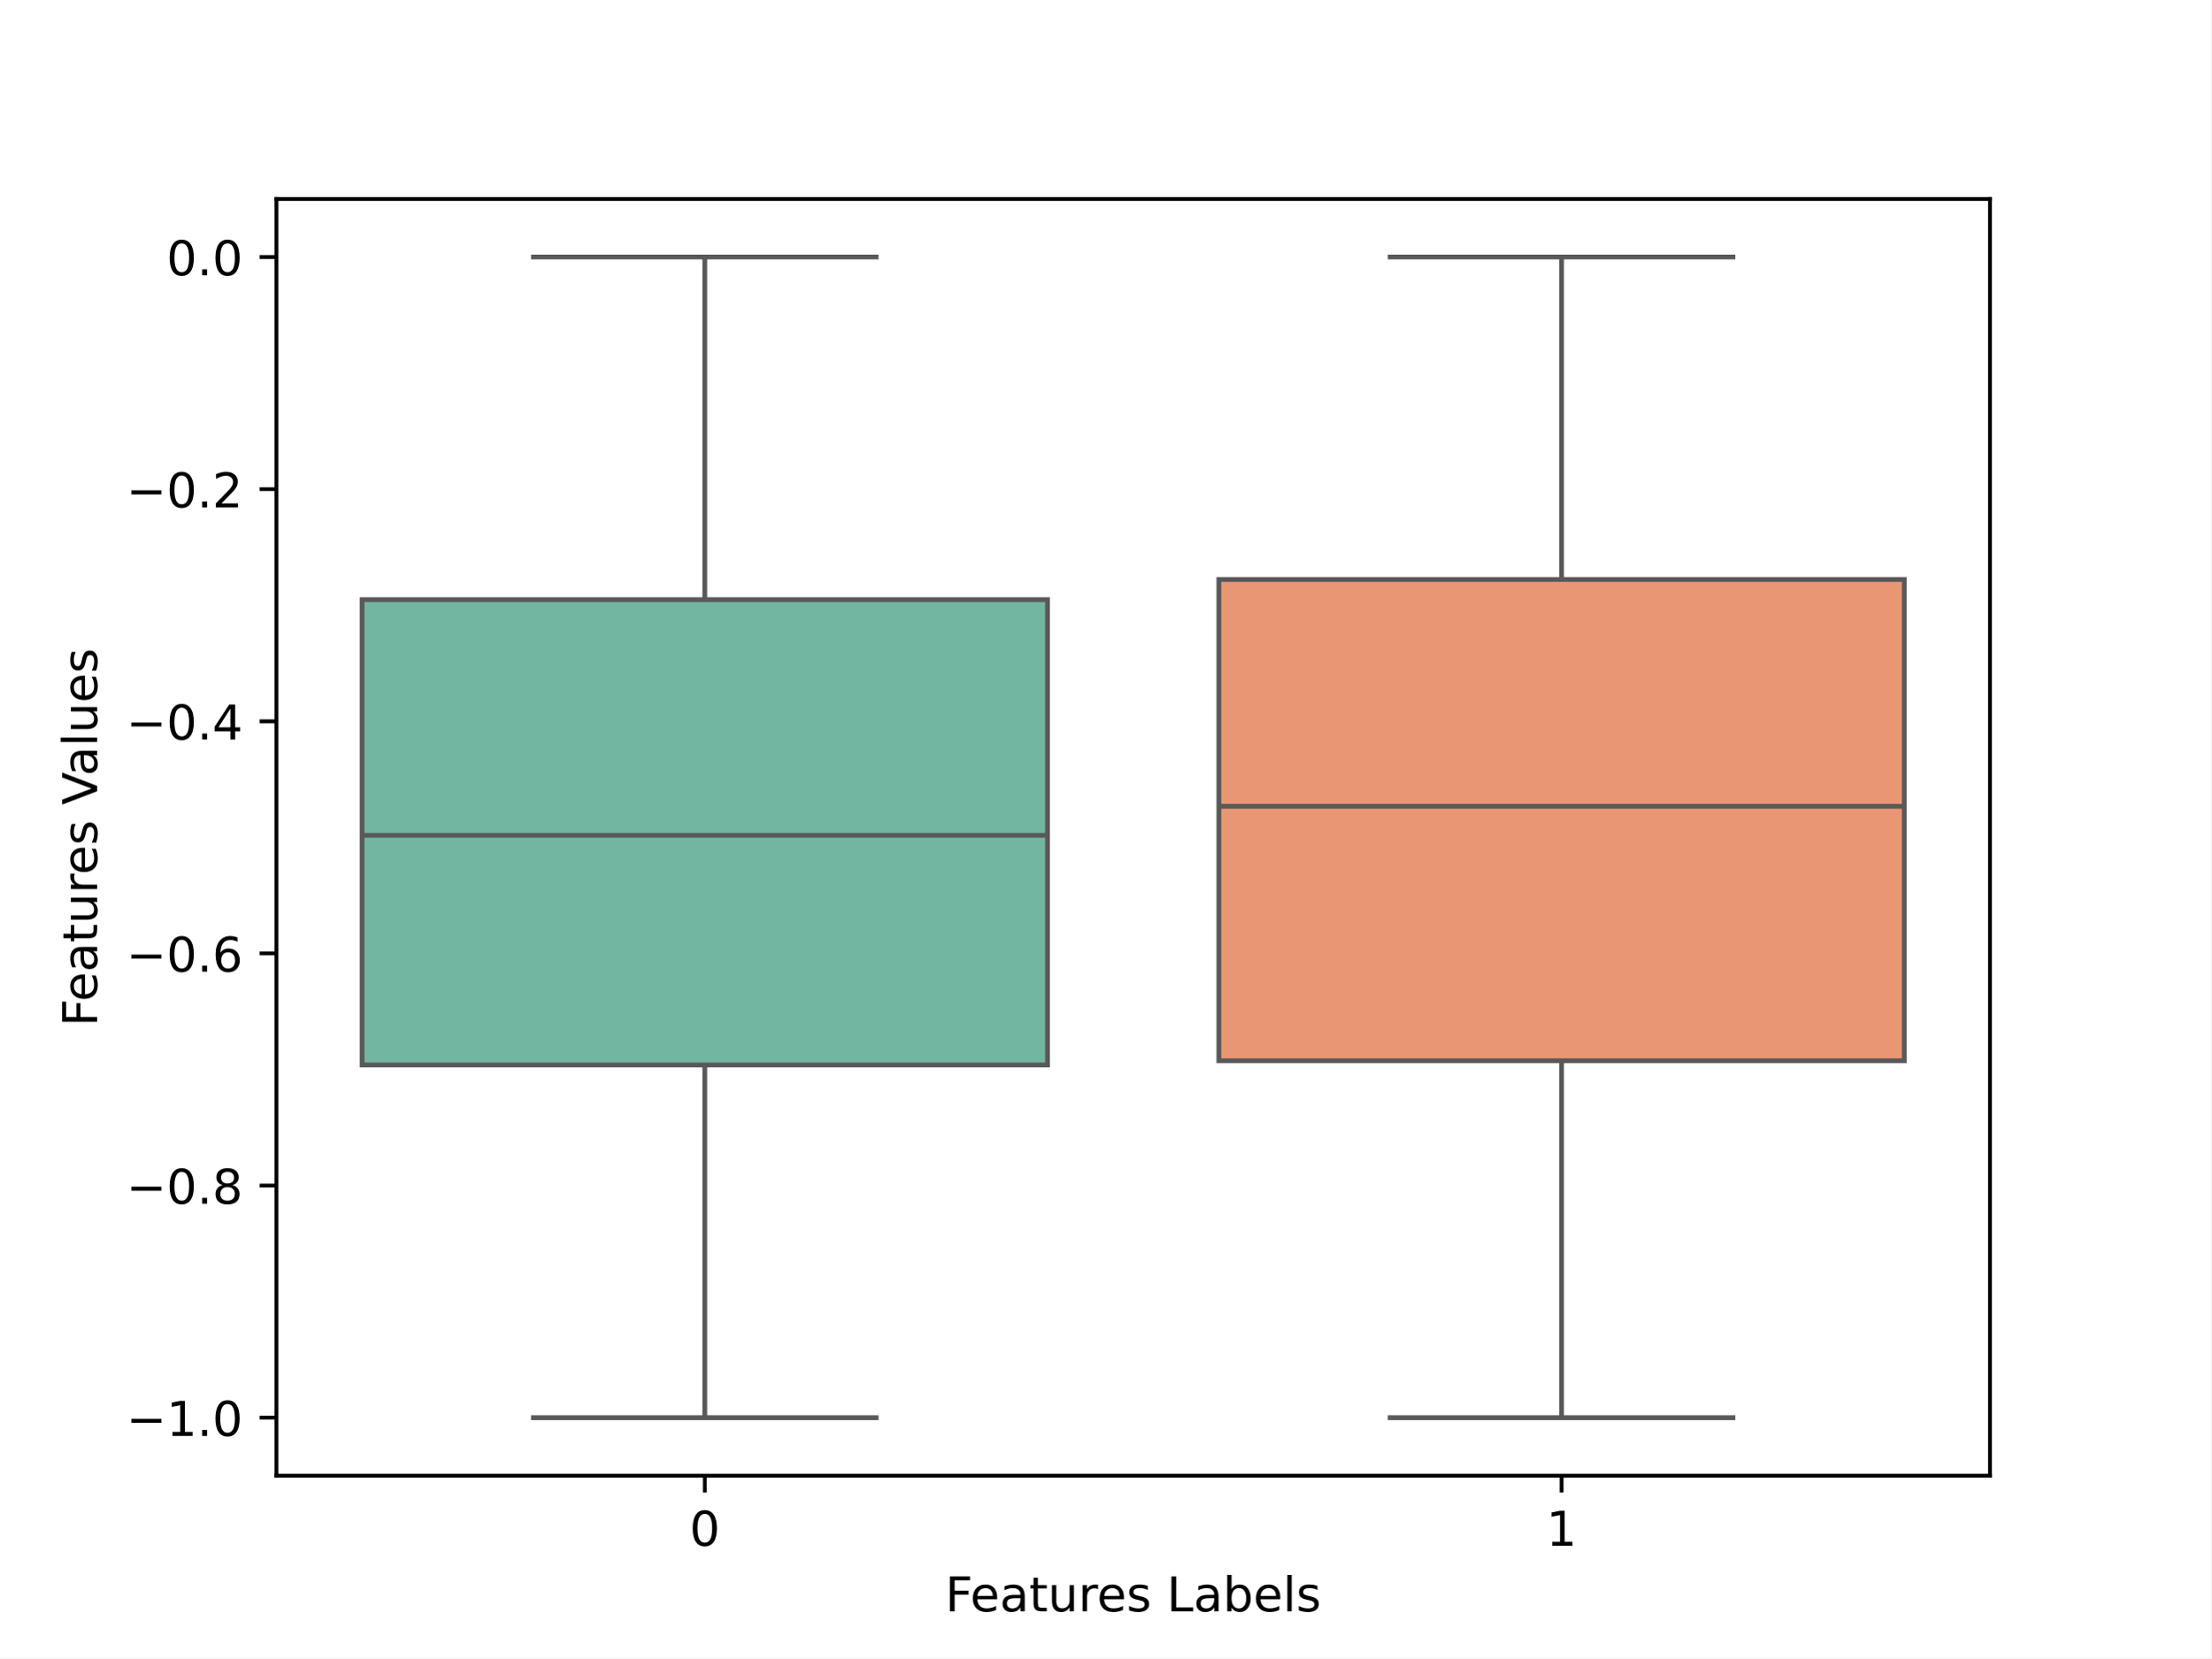
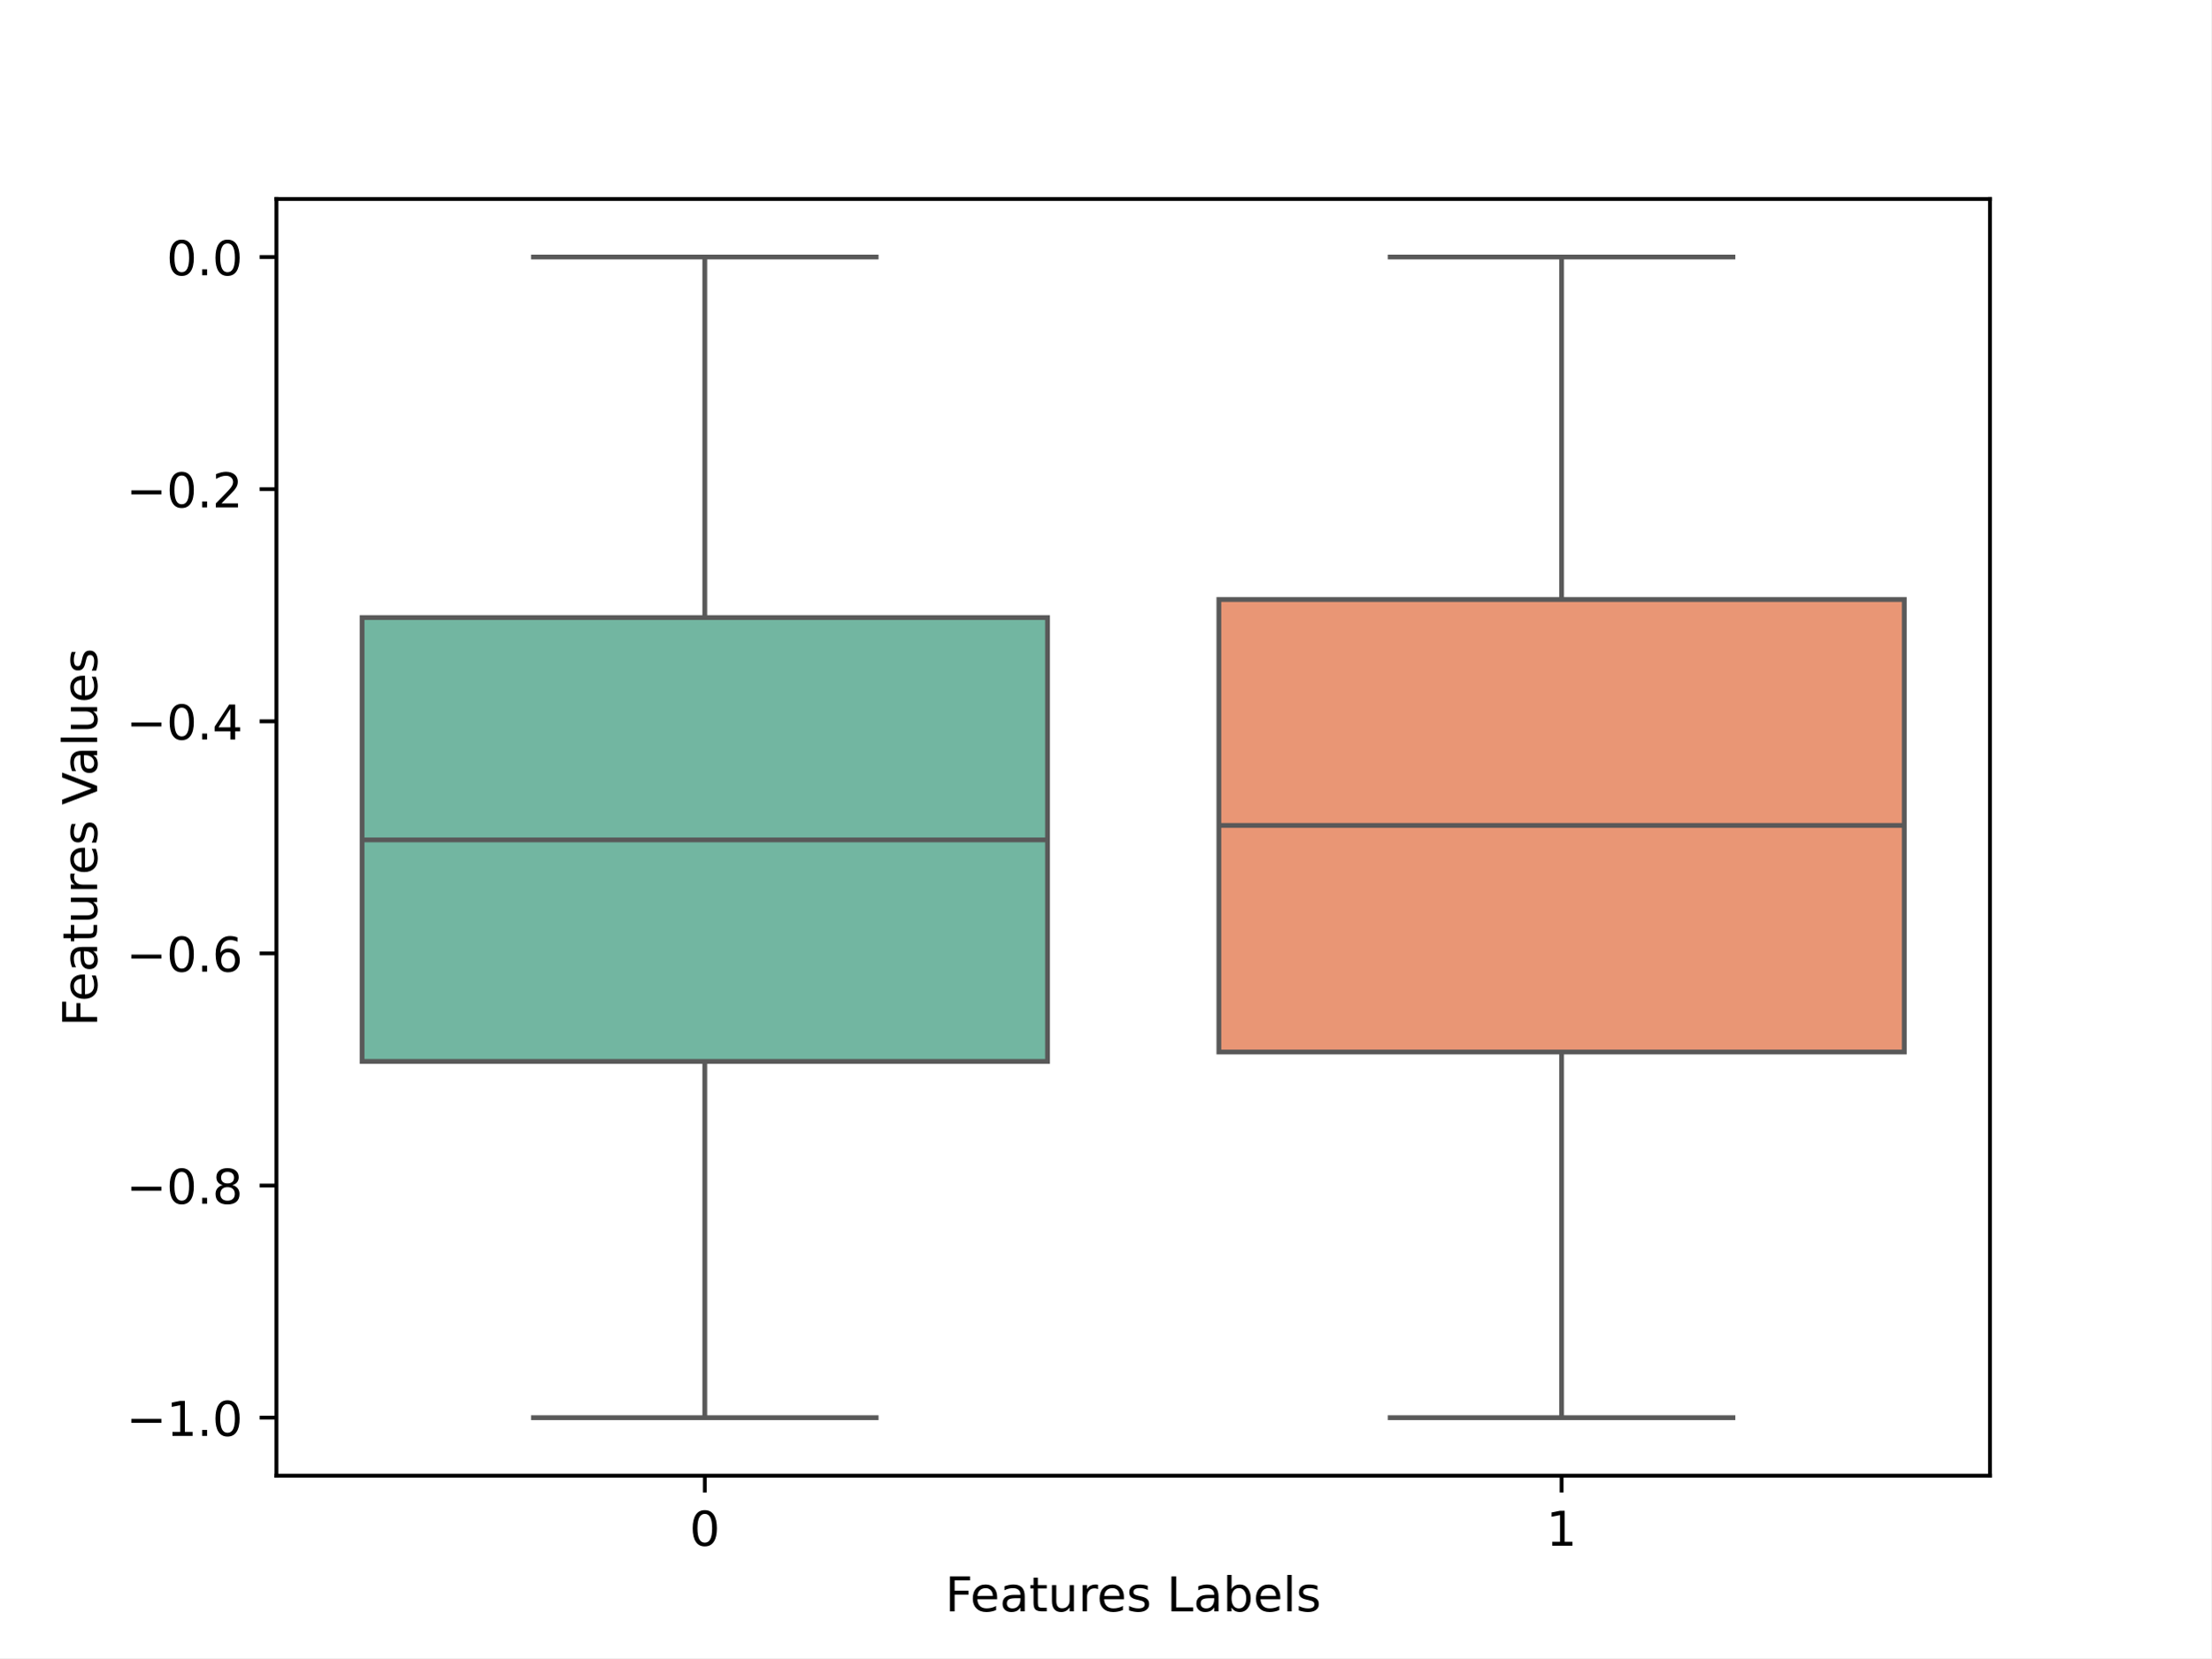
<svg xmlns="http://www.w3.org/2000/svg" xmlns:xlink="http://www.w3.org/1999/xlink" width="460.8pt" height="345.6pt" viewBox="0 0 460.8 345.6" version="1.1">
  <defs>
    <style type="text/css">*{stroke-linejoin: round; stroke-linecap: butt}</style>
  </defs>
  <g id="figure_1">
    <g id="patch_1">
      <path d="M 0 345.6  L 460.8 345.6  L 460.8 0  L 0 0  z " style="fill: #ffffff" />
    </g>
    <g id="axes_1">
      <g id="patch_2">
        <path d="M 57.6 307.584  L 414.72 307.584  L 414.72 41.472  L 57.6 41.472  z " style="fill: #ffffff" />
      </g>
      <g id="matplotlib.axis_1">
        <g id="xtick_1">
          <g id="line2d_1">
            <defs>
-               <path id="m91b2f5b1fd" d="M 0 0  L 0 3.5  " style="stroke: #000000; stroke-width: 0.8" />
-             </defs>
-             <g>
-               <use xlink:href="#m91b2f5b1fd" x="146.88" y="307.584" style="stroke: #000000; stroke-width: 0.8" />
+               <path id="m2daed5b6b6" d="M 0 0  L 0 3.5  " style="stroke: #000000; stroke-width: 0.8" />
+             </defs>
+             <g>
+               <use xlink:href="#m2daed5b6b6" x="146.88" y="307.584" style="stroke: #000000; stroke-width: 0.8" />
            </g>
          </g>
          <g id="text_1">
            <g transform="translate(143.6987 322.1824) scale(0.1 -0.1)">
              <defs>
                <path id="DejaVuSans-30" d="M 2034 4250  Q 1547 4250 1301 3770  Q 1056 3291 1056 2328  Q 1056 1369 1301 889  Q 1547 409 2034 409  Q 2525 409 2770 889  Q 3016 1369 3016 2328  Q 3016 3291 2770 3770  Q 2525 4250 2034 4250  z M 2034 4750  Q 2819 4750 3233 4129  Q 3647 3509 3647 2328  Q 3647 1150 3233 529  Q 2819 -91 2034 -91  Q 1250 -91 836 529  Q 422 1150 422 2328  Q 422 3509 836 4129  Q 1250 4750 2034 4750  z " transform="scale(0.015625)" />
              </defs>
              <use xlink:href="#DejaVuSans-30" />
            </g>
          </g>
        </g>
        <g id="xtick_2">
          <g id="line2d_2">
            <g>
-               <use xlink:href="#m91b2f5b1fd" x="325.44" y="307.584" style="stroke: #000000; stroke-width: 0.8" />
+               <use xlink:href="#m2daed5b6b6" x="325.44" y="307.584" style="stroke: #000000; stroke-width: 0.8" />
            </g>
          </g>
          <g id="text_2">
            <g transform="translate(322.2588 322.1824) scale(0.1 -0.1)">
              <defs>
                <path id="DejaVuSans-31" d="M 794 531  L 1825 531  L 1825 4091  L 703 3866  L 703 4441  L 1819 4666  L 2450 4666  L 2450 531  L 3481 531  L 3481 0  L 794 0  L 794 531  z " transform="scale(0.015625)" />
              </defs>
              <use xlink:href="#DejaVuSans-31" />
            </g>
          </g>
        </g>
        <g id="text_3">
          <g transform="translate(196.9819 335.8606) scale(0.1 -0.1)">
            <defs>
              <path id="DejaVuSans-46" d="M 628 4666  L 3309 4666  L 3309 4134  L 1259 4134  L 1259 2759  L 3109 2759  L 3109 2228  L 1259 2228  L 1259 0  L 628 0  L 628 4666  z " transform="scale(0.015625)" />
              <path id="DejaVuSans-65" d="M 3597 1894  L 3597 1613  L 953 1613  Q 991 1019 1311 708  Q 1631 397 2203 397  Q 2534 397 2845 478  Q 3156 559 3463 722  L 3463 178  Q 3153 47 2828 -22  Q 2503 -91 2169 -91  Q 1331 -91 842 396  Q 353 884 353 1716  Q 353 2575 817 3079  Q 1281 3584 2069 3584  Q 2775 3584 3186 3129  Q 3597 2675 3597 1894  z M 3022 2063  Q 3016 2534 2758 2815  Q 2500 3097 2075 3097  Q 1594 3097 1305 2825  Q 1016 2553 972 2059  L 3022 2063  z " transform="scale(0.015625)" />
              <path id="DejaVuSans-61" d="M 2194 1759  Q 1497 1759 1228 1600  Q 959 1441 959 1056  Q 959 750 1161 570  Q 1363 391 1709 391  Q 2188 391 2477 730  Q 2766 1069 2766 1631  L 2766 1759  L 2194 1759  z M 3341 1997  L 3341 0  L 2766 0  L 2766 531  Q 2569 213 2275 61  Q 1981 -91 1556 -91  Q 1019 -91 701 211  Q 384 513 384 1019  Q 384 1609 779 1909  Q 1175 2209 1959 2209  L 2766 2209  L 2766 2266  Q 2766 2663 2505 2880  Q 2244 3097 1772 3097  Q 1472 3097 1187 3025  Q 903 2953 641 2809  L 641 3341  Q 956 3463 1253 3523  Q 1550 3584 1831 3584  Q 2591 3584 2966 3190  Q 3341 2797 3341 1997  z " transform="scale(0.015625)" />
              <path id="DejaVuSans-74" d="M 1172 4494  L 1172 3500  L 2356 3500  L 2356 3053  L 1172 3053  L 1172 1153  Q 1172 725 1289 603  Q 1406 481 1766 481  L 2356 481  L 2356 0  L 1766 0  Q 1100 0 847 248  Q 594 497 594 1153  L 594 3053  L 172 3053  L 172 3500  L 594 3500  L 594 4494  L 1172 4494  z " transform="scale(0.015625)" />
              <path id="DejaVuSans-75" d="M 544 1381  L 544 3500  L 1119 3500  L 1119 1403  Q 1119 906 1312 657  Q 1506 409 1894 409  Q 2359 409 2629 706  Q 2900 1003 2900 1516  L 2900 3500  L 3475 3500  L 3475 0  L 2900 0  L 2900 538  Q 2691 219 2414 64  Q 2138 -91 1772 -91  Q 1169 -91 856 284  Q 544 659 544 1381  z M 1991 3584  L 1991 3584  z " transform="scale(0.015625)" />
              <path id="DejaVuSans-72" d="M 2631 2963  Q 2534 3019 2420 3045  Q 2306 3072 2169 3072  Q 1681 3072 1420 2755  Q 1159 2438 1159 1844  L 1159 0  L 581 0  L 581 3500  L 1159 3500  L 1159 2956  Q 1341 3275 1631 3429  Q 1922 3584 2338 3584  Q 2397 3584 2469 3576  Q 2541 3569 2628 3553  L 2631 2963  z " transform="scale(0.015625)" />
              <path id="DejaVuSans-73" d="M 2834 3397  L 2834 2853  Q 2591 2978 2328 3040  Q 2066 3103 1784 3103  Q 1356 3103 1142 2972  Q 928 2841 928 2578  Q 928 2378 1081 2264  Q 1234 2150 1697 2047  L 1894 2003  Q 2506 1872 2764 1633  Q 3022 1394 3022 966  Q 3022 478 2636 193  Q 2250 -91 1575 -91  Q 1294 -91 989 -36  Q 684 19 347 128  L 347 722  Q 666 556 975 473  Q 1284 391 1588 391  Q 1994 391 2212 530  Q 2431 669 2431 922  Q 2431 1156 2273 1281  Q 2116 1406 1581 1522  L 1381 1569  Q 847 1681 609 1914  Q 372 2147 372 2553  Q 372 3047 722 3315  Q 1072 3584 1716 3584  Q 2034 3584 2315 3537  Q 2597 3491 2834 3397  z " transform="scale(0.015625)" />
              <path id="DejaVuSans-20" transform="scale(0.015625)" />
              <path id="DejaVuSans-4c" d="M 628 4666  L 1259 4666  L 1259 531  L 3531 531  L 3531 0  L 628 0  L 628 4666  z " transform="scale(0.015625)" />
              <path id="DejaVuSans-62" d="M 3116 1747  Q 3116 2381 2855 2742  Q 2594 3103 2138 3103  Q 1681 3103 1420 2742  Q 1159 2381 1159 1747  Q 1159 1113 1420 752  Q 1681 391 2138 391  Q 2594 391 2855 752  Q 3116 1113 3116 1747  z M 1159 2969  Q 1341 3281 1617 3432  Q 1894 3584 2278 3584  Q 2916 3584 3314 3078  Q 3713 2572 3713 1747  Q 3713 922 3314 415  Q 2916 -91 2278 -91  Q 1894 -91 1617 61  Q 1341 213 1159 525  L 1159 0  L 581 0  L 581 4863  L 1159 4863  L 1159 2969  z " transform="scale(0.015625)" />
              <path id="DejaVuSans-6c" d="M 603 4863  L 1178 4863  L 1178 0  L 603 0  L 603 4863  z " transform="scale(0.015625)" />
            </defs>
            <use xlink:href="#DejaVuSans-46" />
            <use xlink:href="#DejaVuSans-65" x="52.02" />
            <use xlink:href="#DejaVuSans-61" x="113.543" />
            <use xlink:href="#DejaVuSans-74" x="174.822" />
            <use xlink:href="#DejaVuSans-75" x="214.031" />
            <use xlink:href="#DejaVuSans-72" x="277.41" />
            <use xlink:href="#DejaVuSans-65" x="316.273" />
            <use xlink:href="#DejaVuSans-73" x="377.797" />
            <use xlink:href="#DejaVuSans-20" x="429.896" />
            <use xlink:href="#DejaVuSans-4c" x="461.684" />
            <use xlink:href="#DejaVuSans-61" x="517.396" />
            <use xlink:href="#DejaVuSans-62" x="578.676" />
            <use xlink:href="#DejaVuSans-65" x="642.152" />
            <use xlink:href="#DejaVuSans-6c" x="703.676" />
            <use xlink:href="#DejaVuSans-73" x="731.459" />
          </g>
        </g>
      </g>
      <g id="matplotlib.axis_2">
        <g id="ytick_1">
          <g id="line2d_3">
            <defs>
-               <path id="mfc4432d1a1" d="M 0 0  L -3.5 0  " style="stroke: #000000; stroke-width: 0.8" />
-             </defs>
-             <g>
-               <use xlink:href="#mfc4432d1a1" x="57.6" y="295.488" style="stroke: #000000; stroke-width: 0.8" />
+               <path id="mf344629567" d="M 0 0  L -3.5 0  " style="stroke: #000000; stroke-width: 0.8" />
+             </defs>
+             <g>
+               <use xlink:href="#mf344629567" x="57.6" y="295.488" style="stroke: #000000; stroke-width: 0.8" />
            </g>
          </g>
          <g id="text_4">
            <g transform="translate(26.31719 299.2872) scale(0.1 -0.1)">
              <defs>
                <path id="DejaVuSans-2212" d="M 678 2272  L 4684 2272  L 4684 1741  L 678 1741  L 678 2272  z " transform="scale(0.015625)" />
                <path id="DejaVuSans-2e" d="M 684 794  L 1344 794  L 1344 0  L 684 0  L 684 794  z " transform="scale(0.015625)" />
              </defs>
              <use xlink:href="#DejaVuSans-2212" />
              <use xlink:href="#DejaVuSans-31" x="83.789" />
              <use xlink:href="#DejaVuSans-2e" x="147.412" />
              <use xlink:href="#DejaVuSans-30" x="179.199" />
            </g>
          </g>
        </g>
        <g id="ytick_2">
          <g id="line2d_4">
            <g>
-               <use xlink:href="#mfc4432d1a1" x="57.6" y="247.104" style="stroke: #000000; stroke-width: 0.8" />
+               <use xlink:href="#mf344629567" x="57.6" y="247.104" style="stroke: #000000; stroke-width: 0.8" />
            </g>
          </g>
          <g id="text_5">
            <g transform="translate(26.31719 250.9032) scale(0.1 -0.1)">
              <defs>
                <path id="DejaVuSans-38" d="M 2034 2216  Q 1584 2216 1326 1975  Q 1069 1734 1069 1313  Q 1069 891 1326 650  Q 1584 409 2034 409  Q 2484 409 2743 651  Q 3003 894 3003 1313  Q 3003 1734 2745 1975  Q 2488 2216 2034 2216  z M 1403 2484  Q 997 2584 770 2862  Q 544 3141 544 3541  Q 544 4100 942 4425  Q 1341 4750 2034 4750  Q 2731 4750 3128 4425  Q 3525 4100 3525 3541  Q 3525 3141 3298 2862  Q 3072 2584 2669 2484  Q 3125 2378 3379 2068  Q 3634 1759 3634 1313  Q 3634 634 3220 271  Q 2806 -91 2034 -91  Q 1263 -91 848 271  Q 434 634 434 1313  Q 434 1759 690 2068  Q 947 2378 1403 2484  z M 1172 3481  Q 1172 3119 1398 2916  Q 1625 2713 2034 2713  Q 2441 2713 2670 2916  Q 2900 3119 2900 3481  Q 2900 3844 2670 4047  Q 2441 4250 2034 4250  Q 1625 4250 1398 4047  Q 1172 3844 1172 3481  z " transform="scale(0.015625)" />
              </defs>
              <use xlink:href="#DejaVuSans-2212" />
              <use xlink:href="#DejaVuSans-30" x="83.789" />
              <use xlink:href="#DejaVuSans-2e" x="147.412" />
              <use xlink:href="#DejaVuSans-38" x="179.199" />
            </g>
          </g>
        </g>
        <g id="ytick_3">
          <g id="line2d_5">
            <g>
-               <use xlink:href="#mfc4432d1a1" x="57.6" y="198.72" style="stroke: #000000; stroke-width: 0.8" />
+               <use xlink:href="#mf344629567" x="57.6" y="198.72" style="stroke: #000000; stroke-width: 0.8" />
            </g>
          </g>
          <g id="text_6">
            <g transform="translate(26.31719 202.5192) scale(0.1 -0.1)">
              <defs>
                <path id="DejaVuSans-36" d="M 2113 2584  Q 1688 2584 1439 2293  Q 1191 2003 1191 1497  Q 1191 994 1439 701  Q 1688 409 2113 409  Q 2538 409 2786 701  Q 3034 994 3034 1497  Q 3034 2003 2786 2293  Q 2538 2584 2113 2584  z M 3366 4563  L 3366 3988  Q 3128 4100 2886 4159  Q 2644 4219 2406 4219  Q 1781 4219 1451 3797  Q 1122 3375 1075 2522  Q 1259 2794 1537 2939  Q 1816 3084 2150 3084  Q 2853 3084 3261 2657  Q 3669 2231 3669 1497  Q 3669 778 3244 343  Q 2819 -91 2113 -91  Q 1303 -91 875 529  Q 447 1150 447 2328  Q 447 3434 972 4092  Q 1497 4750 2381 4750  Q 2619 4750 2861 4703  Q 3103 4656 3366 4563  z " transform="scale(0.015625)" />
              </defs>
              <use xlink:href="#DejaVuSans-2212" />
              <use xlink:href="#DejaVuSans-30" x="83.789" />
              <use xlink:href="#DejaVuSans-2e" x="147.412" />
              <use xlink:href="#DejaVuSans-36" x="179.199" />
            </g>
          </g>
        </g>
        <g id="ytick_4">
          <g id="line2d_6">
            <g>
-               <use xlink:href="#mfc4432d1a1" x="57.6" y="150.336" style="stroke: #000000; stroke-width: 0.8" />
+               <use xlink:href="#mf344629567" x="57.6" y="150.336" style="stroke: #000000; stroke-width: 0.8" />
            </g>
          </g>
          <g id="text_7">
            <g transform="translate(26.31719 154.1352) scale(0.1 -0.1)">
              <defs>
                <path id="DejaVuSans-34" d="M 2419 4116  L 825 1625  L 2419 1625  L 2419 4116  z M 2253 4666  L 3047 4666  L 3047 1625  L 3713 1625  L 3713 1100  L 3047 1100  L 3047 0  L 2419 0  L 2419 1100  L 313 1100  L 313 1709  L 2253 4666  z " transform="scale(0.015625)" />
              </defs>
              <use xlink:href="#DejaVuSans-2212" />
              <use xlink:href="#DejaVuSans-30" x="83.789" />
              <use xlink:href="#DejaVuSans-2e" x="147.412" />
              <use xlink:href="#DejaVuSans-34" x="179.199" />
            </g>
          </g>
        </g>
        <g id="ytick_5">
          <g id="line2d_7">
            <g>
-               <use xlink:href="#mfc4432d1a1" x="57.6" y="101.952" style="stroke: #000000; stroke-width: 0.8" />
+               <use xlink:href="#mf344629567" x="57.6" y="101.952" style="stroke: #000000; stroke-width: 0.8" />
            </g>
          </g>
          <g id="text_8">
            <g transform="translate(26.31719 105.7512) scale(0.1 -0.1)">
              <defs>
                <path id="DejaVuSans-32" d="M 1228 531  L 3431 531  L 3431 0  L 469 0  L 469 531  Q 828 903 1448 1529  Q 2069 2156 2228 2338  Q 2531 2678 2651 2914  Q 2772 3150 2772 3378  Q 2772 3750 2511 3984  Q 2250 4219 1831 4219  Q 1534 4219 1204 4116  Q 875 4013 500 3803  L 500 4441  Q 881 4594 1212 4672  Q 1544 4750 1819 4750  Q 2544 4750 2975 4387  Q 3406 4025 3406 3419  Q 3406 3131 3298 2873  Q 3191 2616 2906 2266  Q 2828 2175 2409 1742  Q 1991 1309 1228 531  z " transform="scale(0.015625)" />
              </defs>
              <use xlink:href="#DejaVuSans-2212" />
              <use xlink:href="#DejaVuSans-30" x="83.789" />
              <use xlink:href="#DejaVuSans-2e" x="147.412" />
              <use xlink:href="#DejaVuSans-32" x="179.199" />
            </g>
          </g>
        </g>
        <g id="ytick_6">
          <g id="line2d_8">
            <g>
-               <use xlink:href="#mfc4432d1a1" x="57.6" y="53.568" style="stroke: #000000; stroke-width: 0.8" />
+               <use xlink:href="#mf344629567" x="57.6" y="53.568" style="stroke: #000000; stroke-width: 0.8" />
            </g>
          </g>
          <g id="text_9">
            <g transform="translate(34.69687 57.36722) scale(0.1 -0.1)">
              <use xlink:href="#DejaVuSans-30" />
              <use xlink:href="#DejaVuSans-2e" x="63.623" />
              <use xlink:href="#DejaVuSans-30" x="95.41" />
            </g>
          </g>
        </g>
        <g id="text_10">
          <g transform="translate(20.2375 213.9475) rotate(-90) scale(0.1 -0.1)">
            <defs>
              <path id="DejaVuSans-56" d="M 1831 0  L 50 4666  L 709 4666  L 2188 738  L 3669 4666  L 4325 4666  L 2547 0  L 1831 0  z " transform="scale(0.015625)" />
            </defs>
            <use xlink:href="#DejaVuSans-46" />
            <use xlink:href="#DejaVuSans-65" x="52.02" />
            <use xlink:href="#DejaVuSans-61" x="113.543" />
            <use xlink:href="#DejaVuSans-74" x="174.822" />
            <use xlink:href="#DejaVuSans-75" x="214.031" />
            <use xlink:href="#DejaVuSans-72" x="277.41" />
            <use xlink:href="#DejaVuSans-65" x="316.273" />
            <use xlink:href="#DejaVuSans-73" x="377.797" />
            <use xlink:href="#DejaVuSans-20" x="429.896" />
            <use xlink:href="#DejaVuSans-56" x="461.684" />
            <use xlink:href="#DejaVuSans-61" x="522.342" />
            <use xlink:href="#DejaVuSans-6c" x="583.621" />
            <use xlink:href="#DejaVuSans-75" x="611.404" />
            <use xlink:href="#DejaVuSans-65" x="674.783" />
            <use xlink:href="#DejaVuSans-73" x="736.307" />
          </g>
        </g>
      </g>
      <g id="patch_3">
-         <path d="M 75.456 221.965  L 218.304 221.965  L 218.304 124.986  L 75.456 124.986  L 75.456 221.965  z " clip-path="url(#p1589bf9821)" style="fill: #72b6a1; stroke: #595959; stroke-linejoin: miter" />
+         <path d="M 75.456 221.23  L 218.304 221.23  L 218.304 128.72  L 75.456 128.72  L 75.456 221.23  z " clip-path="url(#pa2733f5fda)" style="fill: #72b6a1; stroke: #595959; stroke-linejoin: miter" />
      </g>
      <g id="line2d_9">
-         <path d="M 146.88 221.965  L 146.88 295.488  " clip-path="url(#p1589bf9821)" style="fill: none; stroke: #595959" />
+         <path d="M 146.88 221.23  L 146.88 295.488  " clip-path="url(#pa2733f5fda)" style="fill: none; stroke: #595959" />
      </g>
      <g id="line2d_10">
-         <path d="M 146.88 124.986  L 146.88 53.568  " clip-path="url(#p1589bf9821)" style="fill: none; stroke: #595959" />
+         <path d="M 146.88 128.72  L 146.88 53.568  " clip-path="url(#pa2733f5fda)" style="fill: none; stroke: #595959" />
      </g>
      <g id="line2d_11">
-         <path d="M 111.168 295.488  L 182.592 295.488  " clip-path="url(#p1589bf9821)" style="fill: none; stroke: #595959; stroke-linecap: square" />
+         <path d="M 111.168 295.488  L 182.592 295.488  " clip-path="url(#pa2733f5fda)" style="fill: none; stroke: #595959; stroke-linecap: square" />
      </g>
      <g id="line2d_12">
-         <path d="M 111.168 53.568  L 182.592 53.568  " clip-path="url(#p1589bf9821)" style="fill: none; stroke: #595959; stroke-linecap: square" />
+         <path d="M 111.168 53.568  L 182.592 53.568  " clip-path="url(#pa2733f5fda)" style="fill: none; stroke: #595959; stroke-linecap: square" />
      </g>
      <g id="line2d_13" />
      <g id="patch_4">
-         <path d="M 254.016 221.097  L 396.864 221.097  L 396.864 120.779  L 254.016 120.779  L 254.016 221.097  z " clip-path="url(#p1589bf9821)" style="fill: #e99675; stroke: #595959; stroke-linejoin: miter" />
+         <path d="M 254.016 219.272  L 396.864 219.272  L 396.864 124.954  L 254.016 124.954  L 254.016 219.272  z " clip-path="url(#pa2733f5fda)" style="fill: #e99675; stroke: #595959; stroke-linejoin: miter" />
      </g>
      <g id="line2d_14">
-         <path d="M 325.44 221.097  L 325.44 295.488  " clip-path="url(#p1589bf9821)" style="fill: none; stroke: #595959" />
+         <path d="M 325.44 219.272  L 325.44 295.488  " clip-path="url(#pa2733f5fda)" style="fill: none; stroke: #595959" />
      </g>
      <g id="line2d_15">
-         <path d="M 325.44 120.779  L 325.44 53.568  " clip-path="url(#p1589bf9821)" style="fill: none; stroke: #595959" />
+         <path d="M 325.44 124.954  L 325.44 53.568  " clip-path="url(#pa2733f5fda)" style="fill: none; stroke: #595959" />
      </g>
      <g id="line2d_16">
-         <path d="M 289.728 295.488  L 361.152 295.488  " clip-path="url(#p1589bf9821)" style="fill: none; stroke: #595959; stroke-linecap: square" />
+         <path d="M 289.728 295.488  L 361.152 295.488  " clip-path="url(#pa2733f5fda)" style="fill: none; stroke: #595959; stroke-linecap: square" />
      </g>
      <g id="line2d_17">
-         <path d="M 289.728 53.568  L 361.152 53.568  " clip-path="url(#p1589bf9821)" style="fill: none; stroke: #595959; stroke-linecap: square" />
+         <path d="M 289.728 53.568  L 361.152 53.568  " clip-path="url(#pa2733f5fda)" style="fill: none; stroke: #595959; stroke-linecap: square" />
      </g>
      <g id="line2d_18" />
      <g id="line2d_19">
-         <path d="M 75.456 174.104  L 218.304 174.104  " clip-path="url(#p1589bf9821)" style="fill: none; stroke: #595959" />
+         <path d="M 75.456 175.061  L 218.304 175.061  " clip-path="url(#pa2733f5fda)" style="fill: none; stroke: #595959" />
      </g>
      <g id="line2d_20">
-         <path d="M 254.016 168.061  L 396.864 168.061  " clip-path="url(#p1589bf9821)" style="fill: none; stroke: #595959" />
+         <path d="M 254.016 172.044  L 396.864 172.044  " clip-path="url(#pa2733f5fda)" style="fill: none; stroke: #595959" />
      </g>
      <g id="patch_5">
        <path d="M 57.6 307.584  L 57.6 41.472  " style="fill: none; stroke: #000000; stroke-width: 0.8; stroke-linejoin: miter; stroke-linecap: square" />
      </g>
      <g id="patch_6">
        <path d="M 414.72 307.584  L 414.72 41.472  " style="fill: none; stroke: #000000; stroke-width: 0.8; stroke-linejoin: miter; stroke-linecap: square" />
      </g>
      <g id="patch_7">
        <path d="M 57.6 307.584  L 414.72 307.584  " style="fill: none; stroke: #000000; stroke-width: 0.8; stroke-linejoin: miter; stroke-linecap: square" />
      </g>
      <g id="patch_8">
        <path d="M 57.6 41.472  L 414.72 41.472  " style="fill: none; stroke: #000000; stroke-width: 0.8; stroke-linejoin: miter; stroke-linecap: square" />
      </g>
    </g>
  </g>
  <defs>
-     <clipPath id="p1589bf9821">
+     <clipPath id="pa2733f5fda">
      <rect x="57.6" y="41.472" width="357.12" height="266.112" />
    </clipPath>
  </defs>
</svg>
